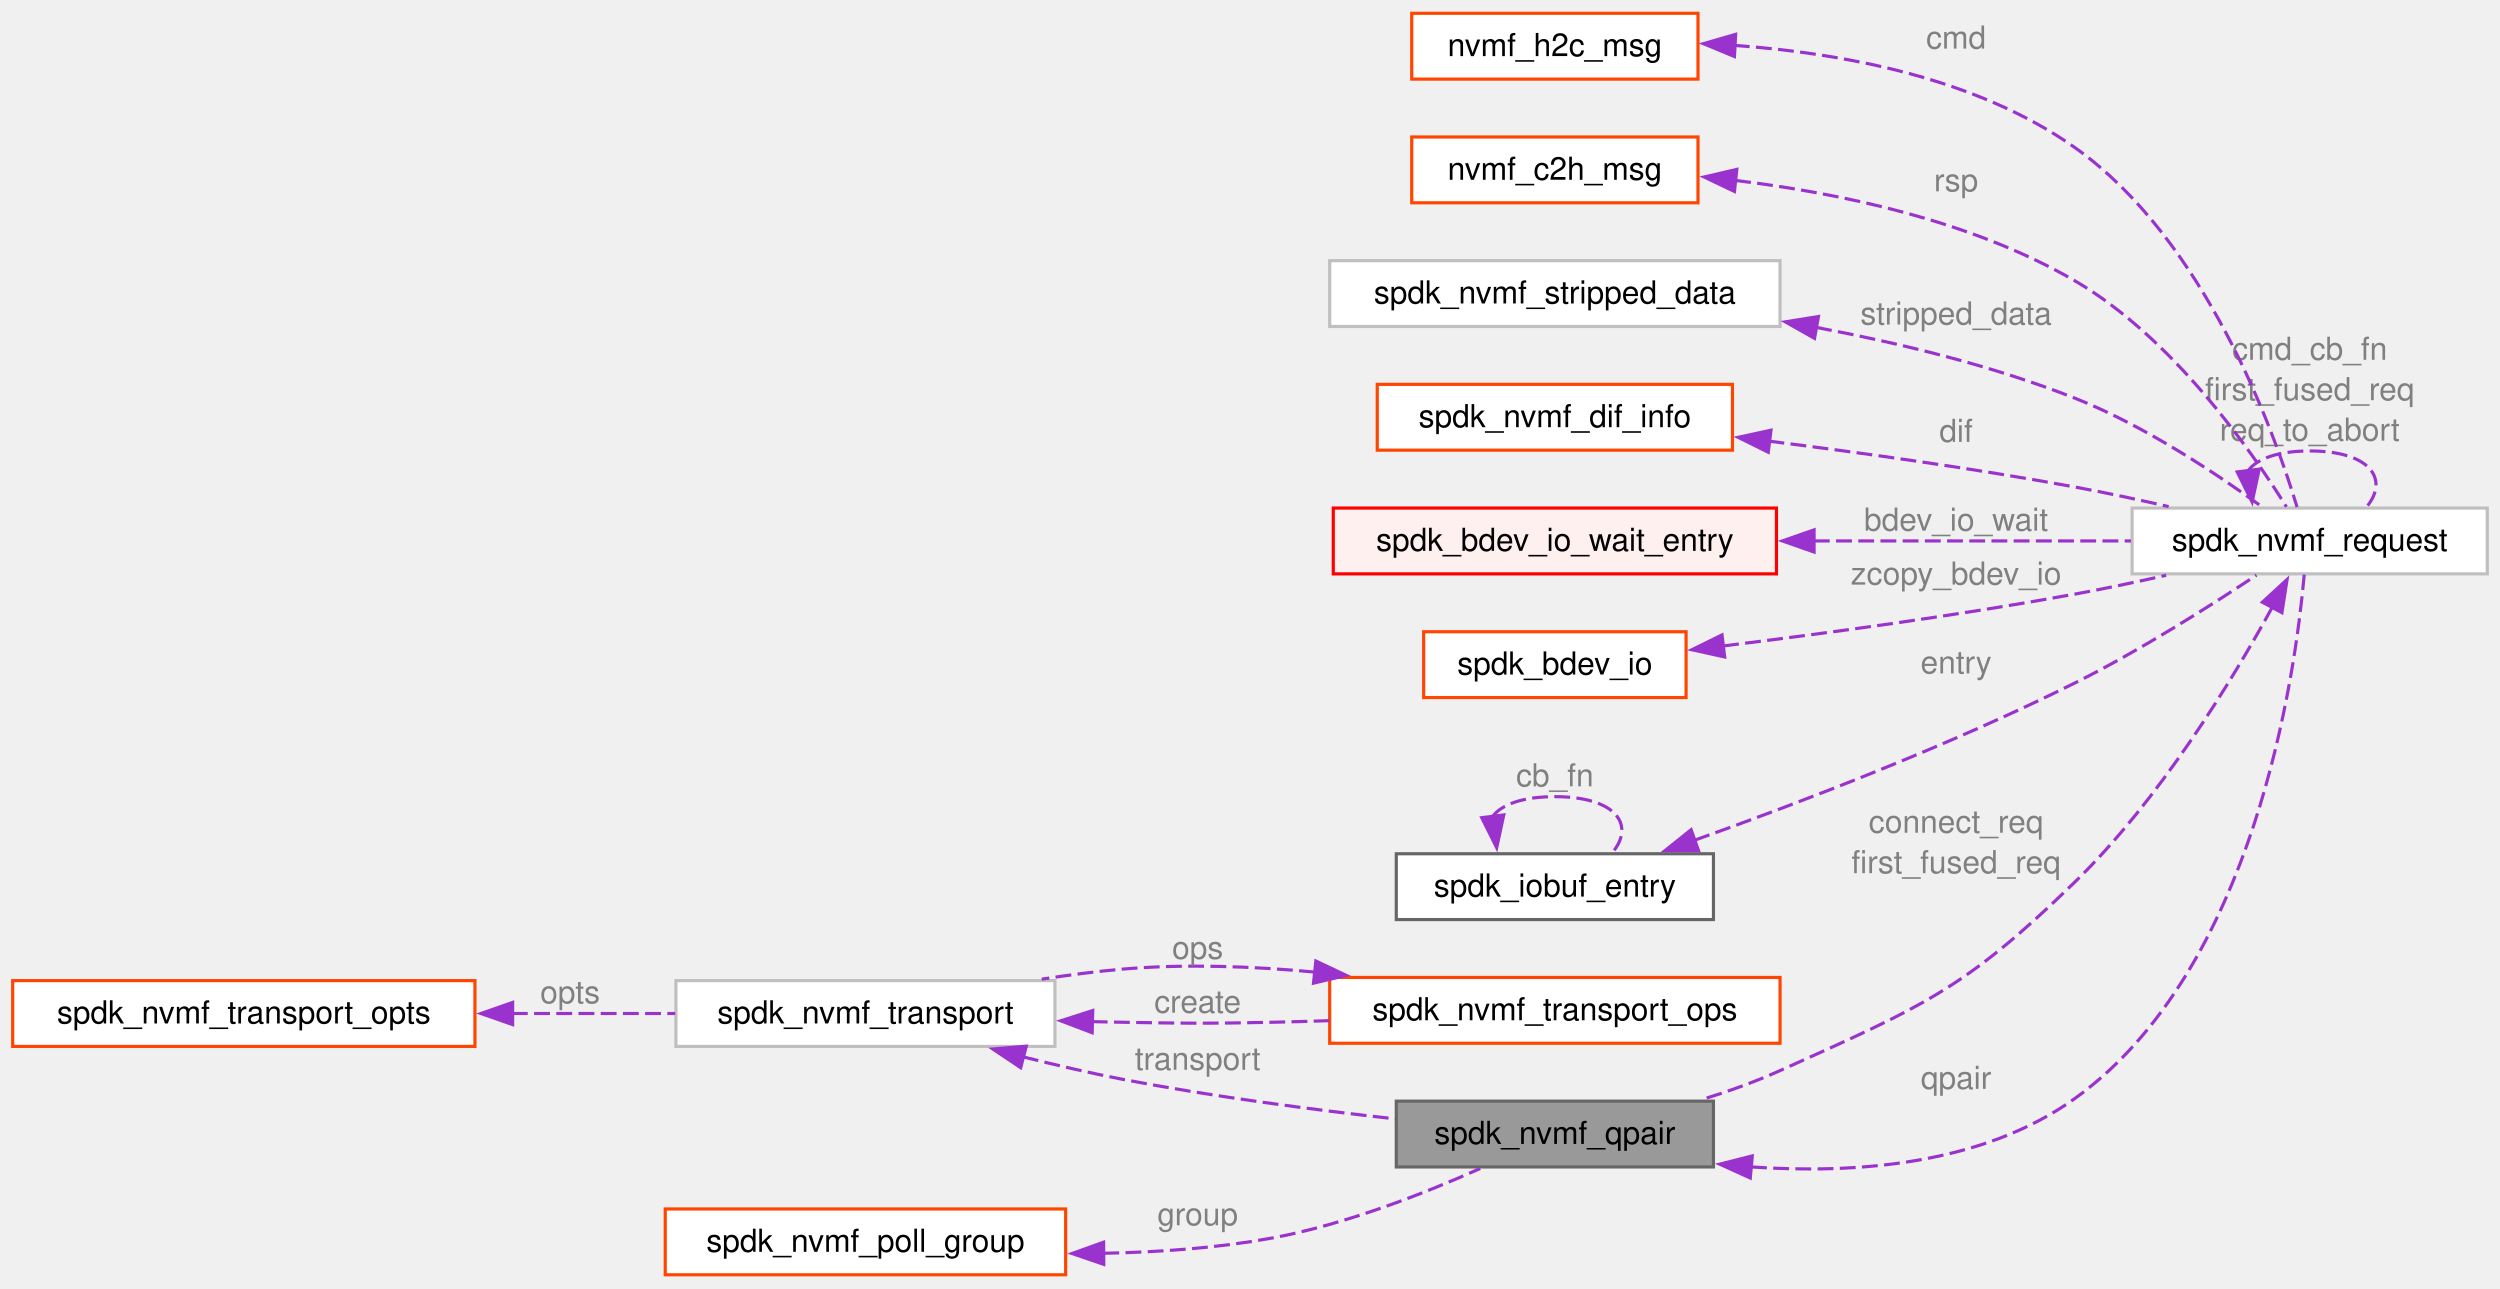
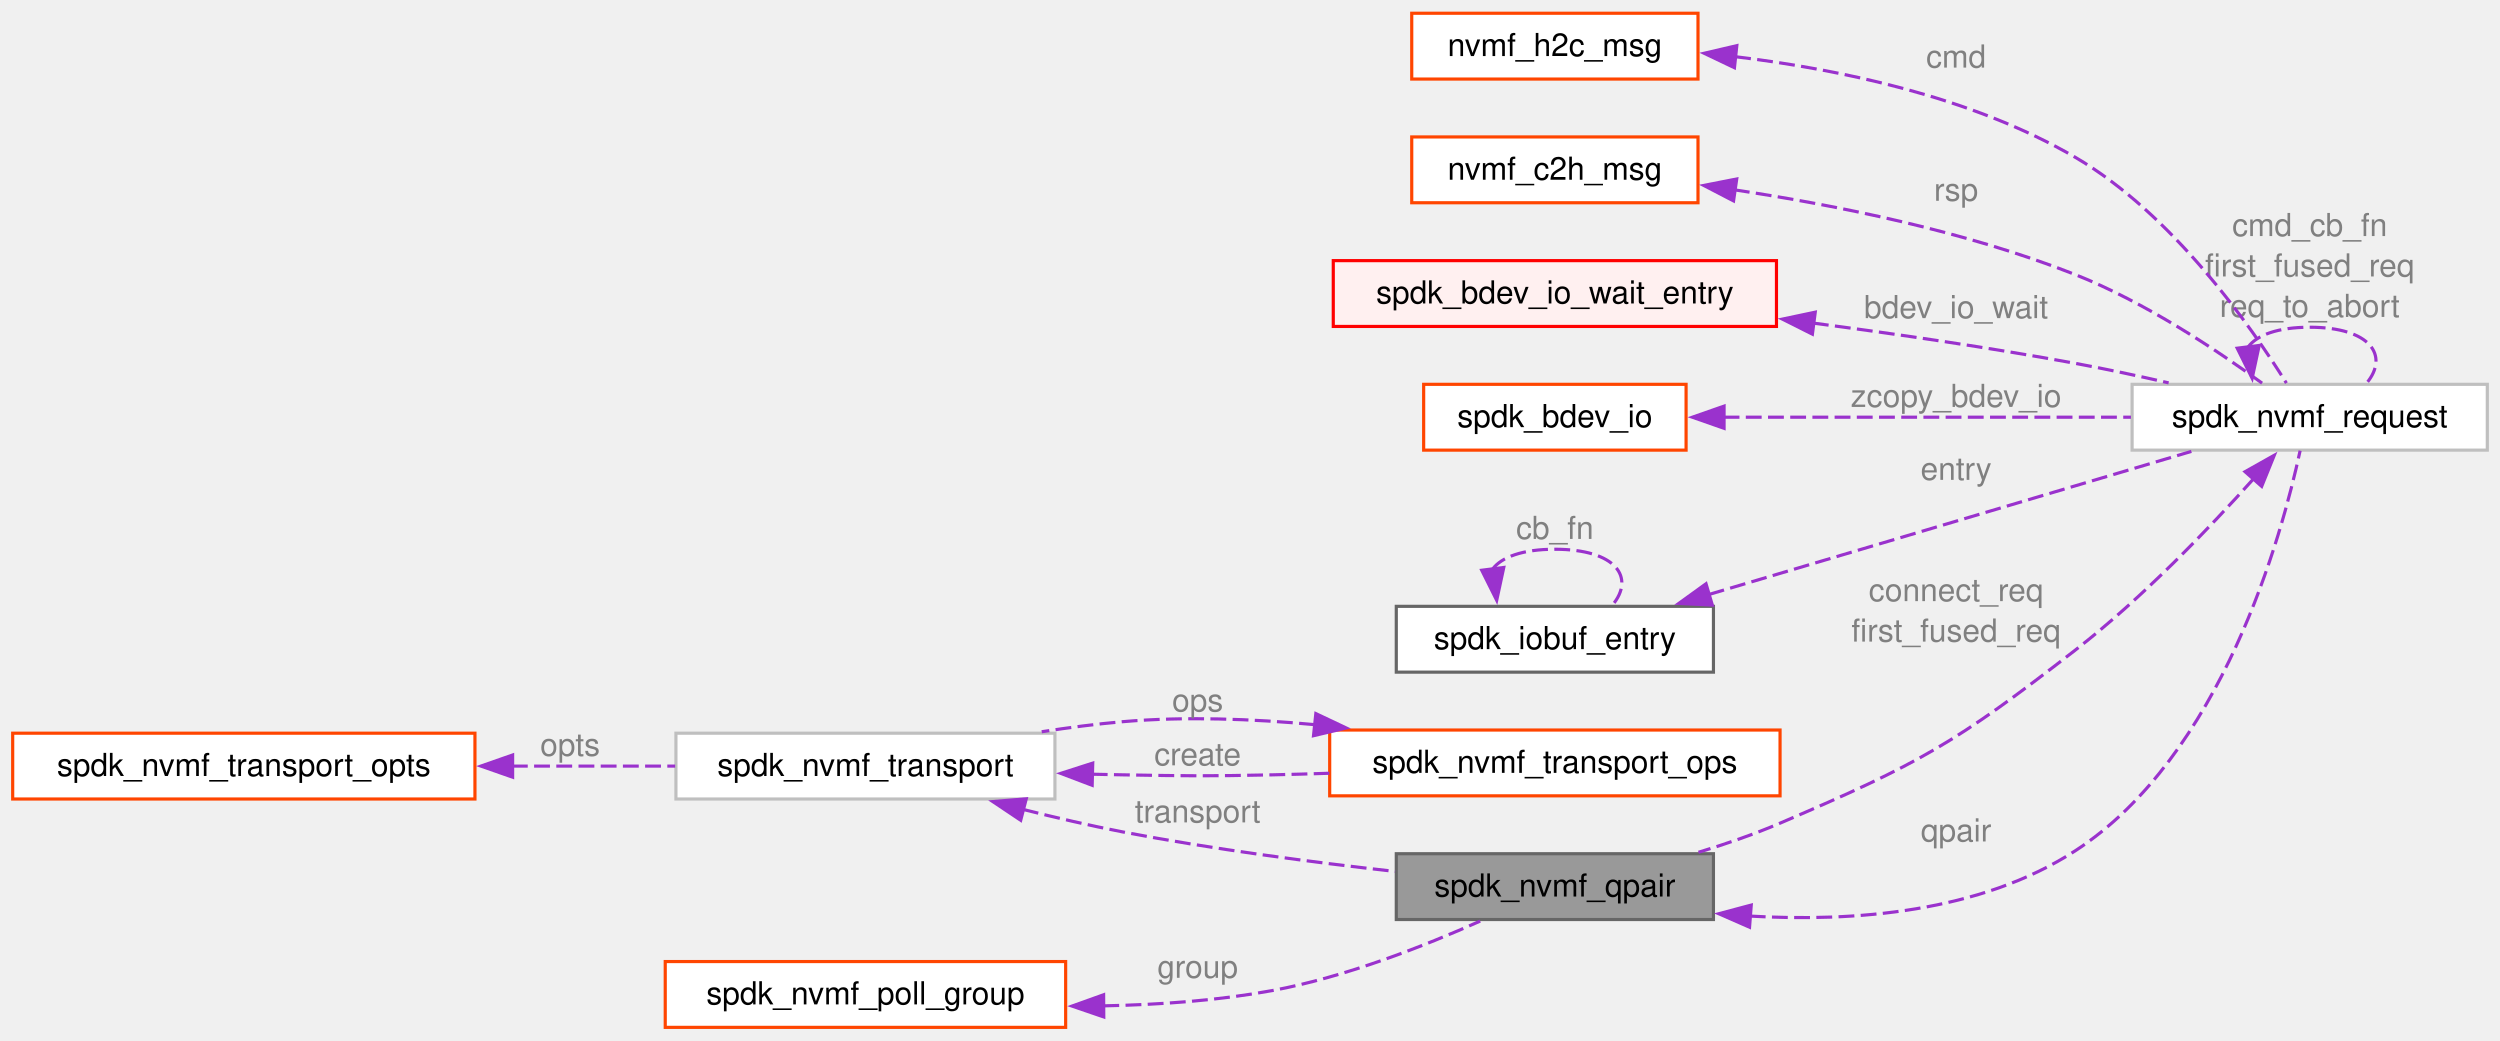
- <svg xmlns="http://www.w3.org/2000/svg" xmlns:xlink="http://www.w3.org/1999/xlink" width="788pt" height="406pt" viewBox="0.00 0.00 788.25 405.75">
-   <g id="graph0" class="graph" transform="scale(1 1) rotate(0) translate(4 401.75)">
+ <svg xmlns="http://www.w3.org/2000/svg" xmlns:xlink="http://www.w3.org/1999/xlink" width="788pt" height="328pt" viewBox="0.00 0.00 788.25 327.75">
+   <g id="graph0" class="graph" transform="scale(1 1) rotate(0) translate(4 323.75)">
    <g id="Node000001" class="node">
      <g id="a_Node000001">
        <a xlink:title=" ">
          <polygon fill="#999999" stroke="#666666" points="536.25,-54.75 436.25,-54.75 436.25,-34 536.25,-34 536.25,-54.75" />
          <text text-anchor="middle" x="486.25" y="-41.25" font-family="Helvetica,sans-Serif" font-size="10.00">spdk_nvmf_qpair</text>
        </a>
      </g>
    </g>
    <g id="Node000015" class="node">
      <g id="a_Node000015">
        <a xlink:href="structspdk__nvmf__request.html" target="_top" xlink:title=" ">
-           <polygon fill="white" stroke="#bfbfbf" points="780.25,-241.75 668.25,-241.75 668.25,-221 780.25,-221 780.25,-241.75" />
-           <text text-anchor="middle" x="724.25" y="-228.25" font-family="Helvetica,sans-Serif" font-size="10.00">spdk_nvmf_request</text>
+           <polygon fill="white" stroke="#bfbfbf" points="780.25,-202.75 668.25,-202.75 668.25,-182 780.25,-182 780.25,-202.75" />
+           <text text-anchor="middle" x="724.25" y="-189.25" font-family="Helvetica,sans-Serif" font-size="10.00">spdk_nvmf_request</text>
        </a>
      </g>
    </g>
    <g id="edge7_Node000015_Node000001" class="edge">
      <g id="a_edge7_Node000015_Node000001">
        <a xlink:title=" ">
-           <path fill="none" stroke="#9a32cd" stroke-dasharray="5,2" d="M548.1,-34.01C581.2,-31.71 621.19,-34.75 650.25,-55.62 706.87,-96.3 719.75,-189.32 722.52,-220.76" />
-           <polygon fill="#9a32cd" stroke="#9a32cd" points="547.87,-30.51 538.22,-34.88 548.49,-37.48 547.87,-30.51" />
+           <path fill="none" stroke="#9a32cd" stroke-dasharray="5,2" d="M547.7,-35.09C580.5,-33.18 620.33,-36.25 650.25,-55.62 696.56,-85.61 715.51,-155.26 721.23,-181.83" />
+           <polygon fill="#9a32cd" stroke="#9a32cd" points="547.63,-31.58 537.93,-35.83 548.17,-38.56 547.63,-31.58" />
        </a>
      </g>
      <text text-anchor="middle" x="612.75" y="-58.62" font-family="Helvetica,sans-Serif" font-size="10.00" fill="grey"> qpair</text>
    </g>
    <g id="Node000002" class="node">
      <g id="a_Node000002">
        <a xlink:href="structspdk__nvmf__transport.html" target="_top" xlink:title=" ">
          <polygon fill="white" stroke="#bfbfbf" points="328.62,-92.75 209.12,-92.75 209.12,-72 328.62,-72 328.62,-92.75" />
          <text text-anchor="middle" x="268.88" y="-79.25" font-family="Helvetica,sans-Serif" font-size="10.00">spdk_nvmf_transport</text>
        </a>
      </g>
    </g>
    <g id="edge1_Node000001_Node000002" class="edge">
      <g id="a_edge1_Node000001_Node000002">
        <a xlink:title=" ">
          <path fill="none" stroke="#9a32cd" stroke-dasharray="5,2" d="M318.51,-68.73C328.85,-66.13 339.74,-63.6 350,-61.62 378.24,-56.19 410.14,-52.03 435.87,-49.16" />
          <polygon fill="#9a32cd" stroke="#9a32cd" points="317.83,-65.29 309.02,-71.19 319.58,-72.07 317.83,-65.29" />
        </a>
      </g>
      <text text-anchor="middle" x="373.62" y="-64.62" font-family="Helvetica,sans-Serif" font-size="10.00" fill="grey"> transport</text>
    </g>
    <g id="Node000003" class="node">
      <g id="a_Node000003">
        <a xlink:href="structspdk__nvmf__transport__ops.html" target="_top" xlink:title=" ">
          <polygon fill="white" stroke="orangered" points="557.25,-93.75 415.25,-93.75 415.25,-73 557.25,-73 557.25,-93.75" />
          <text text-anchor="middle" x="486.25" y="-80.25" font-family="Helvetica,sans-Serif" font-size="10.00">spdk_nvmf_transport_ops</text>
        </a>
      </g>
    </g>
    <g id="edge3_Node000003_Node000002" class="edge">
      <g id="a_edge3_Node000003_Node000002">
        <a xlink:title=" ">
          <path fill="none" stroke="#9a32cd" stroke-dasharray="5,2" d="M340.23,-79.82C343.54,-79.75 346.8,-79.68 350,-79.62 371,-79.26 376.25,-79.18 397.25,-79.62 403.06,-79.75 409.08,-79.92 415.13,-80.12" />
          <polygon fill="#9a32cd" stroke="#9a32cd" points="340.36,-76.32 330.45,-80.08 340.54,-83.32 340.36,-76.32" />
        </a>
      </g>
      <text text-anchor="middle" x="373.62" y="-82.62" font-family="Helvetica,sans-Serif" font-size="10.00" fill="grey"> create</text>
    </g>
    <g id="edge2_Node000002_Node000003" class="edge">
      <g id="a_edge2_Node000002_Node000003">
        <a xlink:title=" ">
          <path fill="none" stroke="#9a32cd" stroke-dasharray="5,2" d="M410.58,-95.44C390.88,-97.28 369.65,-98.08 350,-96.38 341.7,-95.66 332.97,-94.52 324.45,-93.21" />
          <polygon fill="#9a32cd" stroke="#9a32cd" points="410.88,-98.93 420.46,-94.4 410.15,-91.96 410.88,-98.93" />
        </a>
      </g>
      <text text-anchor="middle" x="373.62" y="-99.62" font-family="Helvetica,sans-Serif" font-size="10.00" fill="grey"> ops</text>
    </g>
    <g id="Node000011" class="node">
      <g id="a_Node000011">
        <a xlink:href="structspdk__nvmf__transport__opts.html" target="_top" xlink:title=" ">
          <polygon fill="white" stroke="orangered" points="145.75,-92.75 0,-92.75 0,-72 145.75,-72 145.75,-92.75" />
          <text text-anchor="middle" x="72.88" y="-79.25" font-family="Helvetica,sans-Serif" font-size="10.00">spdk_nvmf_transport_opts</text>
        </a>
      </g>
    </g>
    <g id="edge4_Node000002_Node000011" class="edge">
      <g id="a_edge4_Node000002_Node000011">
        <a xlink:title=" ">
          <path fill="none" stroke="#9a32cd" stroke-dasharray="5,2" d="M157.4,-82.38C174.73,-82.38 192.65,-82.38 208.88,-82.38" />
          <polygon fill="#9a32cd" stroke="#9a32cd" points="157.63,-78.88 147.63,-82.38 157.63,-85.88 157.63,-78.88" />
        </a>
      </g>
      <text text-anchor="middle" x="175.75" y="-85.62" font-family="Helvetica,sans-Serif" font-size="10.00" fill="grey"> opts</text>
    </g>
    <g id="Node000009" class="node">
      <g id="a_Node000009">
        <a xlink:href="structspdk__nvmf__poll__group.html" target="_top" xlink:title=" ">
          <polygon fill="white" stroke="orangered" points="332,-20.75 205.75,-20.75 205.75,0 332,0 332,-20.75" />
          <text text-anchor="middle" x="268.88" y="-7.25" font-family="Helvetica,sans-Serif" font-size="10.00">spdk_nvmf_poll_group</text>
        </a>
      </g>
    </g>
    <g id="edge5_Node000001_Node000009" class="edge">
      <g id="a_edge5_Node000001_Node000009">
        <a xlink:title=" ">
          <path fill="none" stroke="#9a32cd" stroke-dasharray="5,2" d="M343.88,-6.78C361.48,-7.12 380.13,-8.45 397.25,-11.62 420.33,-15.9 445.29,-25.73 462.71,-33.51" />
          <polygon fill="#9a32cd" stroke="#9a32cd" points="344.02,-3.28 334,-6.71 343.97,-10.28 344.02,-3.28" />
        </a>
      </g>
      <text text-anchor="middle" x="373.62" y="-15.62" font-family="Helvetica,sans-Serif" font-size="10.00" fill="grey"> group</text>
    </g>
    <g id="edge6_Node000001_Node000015" class="edge">
      <g id="a_edge6_Node000001_Node000015">
        <a xlink:title=" ">
-           <path fill="none" stroke="#9a32cd" stroke-dasharray="5,2" d="M712.45,-210.48C699.78,-187.37 677.07,-149.97 650.25,-123.88 615.08,-89.66 601.98,-84.55 557.25,-64.38 549.42,-60.84 540.8,-57.77 532.38,-55.17" />
-           <polygon fill="#9a32cd" stroke="#9a32cd" points="709.32,-212.06 717.12,-219.23 715.49,-208.76 709.32,-212.06" />
-         </a>
-       </g>
-       <text text-anchor="middle" x="612.75" y="-139.38" font-family="Helvetica,sans-Serif" font-size="10.00" fill="grey"> connect_req</text>
-       <text text-anchor="middle" x="612.75" y="-126.62" font-family="Helvetica,sans-Serif" font-size="10.00" fill="grey">first_fused_req</text>
-     </g>
-     <g id="edge13_Node000015_Node000015" class="edge">
-       <g id="a_edge13_Node000015_Node000015">
-         <a xlink:title=" ">
-           <path fill="none" stroke="#9a32cd" stroke-dasharray="5,2" d="M704.86,-253.56C707.61,-257.23 714.07,-259.75 724.25,-259.75 743.41,-259.75 749.4,-250.81 742.22,-242.15" />
-           <polygon fill="#9a32cd" stroke="#9a32cd" points="708.33,-254.01 706.1,-243.65 701.39,-253.14 708.33,-254.01" />
-         </a>
-       </g>
-       <text text-anchor="middle" x="724.25" y="-288.5" font-family="Helvetica,sans-Serif" font-size="10.00" fill="grey"> cmd_cb_fn</text>
-       <text text-anchor="middle" x="724.25" y="-275.75" font-family="Helvetica,sans-Serif" font-size="10.00" fill="grey">first_fused_req</text>
-       <text text-anchor="middle" x="724.25" y="-263" font-family="Helvetica,sans-Serif" font-size="10.00" fill="grey">req_to_abort</text>
+           <path fill="none" stroke="#9a32cd" stroke-dasharray="5,2" d="M706.69,-173.13C692.63,-157.44 671.4,-135.27 650.25,-118.88 612.39,-89.52 601.3,-83.22 557.25,-64.38 549.12,-60.9 540.2,-57.82 531.53,-55.2" />
+           <polygon fill="#9a32cd" stroke="#9a32cd" points="703.86,-175.2 713.09,-180.39 709.11,-170.57 703.86,-175.2" />
+         </a>
+       </g>
+       <text text-anchor="middle" x="612.75" y="-134.38" font-family="Helvetica,sans-Serif" font-size="10.00" fill="grey"> connect_req</text>
+       <text text-anchor="middle" x="612.75" y="-121.62" font-family="Helvetica,sans-Serif" font-size="10.00" fill="grey">first_fused_req</text>
+     </g>
+     <g id="edge11_Node000015_Node000015" class="edge">
+       <g id="a_edge11_Node000015_Node000015">
+         <a xlink:title=" ">
+           <path fill="none" stroke="#9a32cd" stroke-dasharray="5,2" d="M704.86,-214.56C707.61,-218.23 714.07,-220.75 724.25,-220.75 743.41,-220.75 749.4,-211.81 742.22,-203.15" />
+           <polygon fill="#9a32cd" stroke="#9a32cd" points="708.33,-215.01 706.1,-204.65 701.39,-214.14 708.33,-215.01" />
+         </a>
+       </g>
+       <text text-anchor="middle" x="724.25" y="-249.5" font-family="Helvetica,sans-Serif" font-size="10.00" fill="grey"> cmd_cb_fn</text>
+       <text text-anchor="middle" x="724.25" y="-236.75" font-family="Helvetica,sans-Serif" font-size="10.00" fill="grey">first_fused_req</text>
+       <text text-anchor="middle" x="724.25" y="-224" font-family="Helvetica,sans-Serif" font-size="10.00" fill="grey">req_to_abort</text>
    </g>
    <g id="Node000016" class="node">
      <g id="a_Node000016">
        <a xlink:href="unionnvmf__h2c__msg.html" target="_top" xlink:title=" ">
-           <polygon fill="white" stroke="orangered" points="531.38,-397.75 441.12,-397.75 441.12,-377 531.38,-377 531.38,-397.75" />
-           <text text-anchor="middle" x="486.25" y="-384.25" font-family="Helvetica,sans-Serif" font-size="10.00">nvmf_h2c_msg</text>
+           <polygon fill="white" stroke="orangered" points="531.38,-319.75 441.12,-319.75 441.12,-299 531.38,-299 531.38,-319.75" />
+           <text text-anchor="middle" x="486.25" y="-306.25" font-family="Helvetica,sans-Serif" font-size="10.00">nvmf_h2c_msg</text>
        </a>
      </g>
    </g>
    <g id="edge8_Node000015_Node000016" class="edge">
      <g id="a_edge8_Node000015_Node000016">
        <a xlink:title=" ">
-           <path fill="none" stroke="#9a32cd" stroke-dasharray="5,2" d="M542.67,-387.64C576.49,-385.26 619.06,-377.46 650.25,-355.38 691.22,-326.35 712.86,-266.46 720.26,-242.07" />
-           <polygon fill="#9a32cd" stroke="#9a32cd" points="542.87,-384.12 533.08,-388.17 543.25,-391.11 542.87,-384.12" />
-         </a>
-       </g>
-       <text text-anchor="middle" x="612.75" y="-386.62" font-family="Helvetica,sans-Serif" font-size="10.00" fill="grey"> cmd</text>
+           <path fill="none" stroke="#9a32cd" stroke-dasharray="5,2" d="M543.09,-306.06C576.11,-302.06 617.7,-293.34 650.25,-274.38 681.05,-256.43 705.8,-220.95 716.91,-203.13" />
+           <polygon fill="#9a32cd" stroke="#9a32cd" points="542.87,-302.57 533.31,-307.13 543.62,-309.53 542.87,-302.57" />
+         </a>
+       </g>
+       <text text-anchor="middle" x="612.75" y="-302.62" font-family="Helvetica,sans-Serif" font-size="10.00" fill="grey"> cmd</text>
    </g>
    <g id="Node000049" class="node">
      <g id="a_Node000049">
        <a xlink:href="unionnvmf__c2h__msg.html" target="_top" xlink:title=" ">
-           <polygon fill="white" stroke="orangered" points="531.38,-358.75 441.12,-358.75 441.12,-338 531.38,-338 531.38,-358.75" />
-           <text text-anchor="middle" x="486.25" y="-345.25" font-family="Helvetica,sans-Serif" font-size="10.00">nvmf_c2h_msg</text>
+           <polygon fill="white" stroke="orangered" points="531.38,-280.75 441.12,-280.75 441.12,-260 531.38,-260 531.38,-280.75" />
+           <text text-anchor="middle" x="486.25" y="-267.25" font-family="Helvetica,sans-Serif" font-size="10.00">nvmf_c2h_msg</text>
        </a>
      </g>
    </g>
    <g id="edge9_Node000015_Node000049" class="edge">
      <g id="a_edge9_Node000015_Node000049">
        <a xlink:title=" ">
-           <path fill="none" stroke="#9a32cd" stroke-dasharray="5,2" d="M543.09,-345.06C576.11,-341.06 617.7,-332.34 650.25,-313.38 681.05,-295.43 705.8,-259.95 716.91,-242.13" />
-           <polygon fill="#9a32cd" stroke="#9a32cd" points="542.87,-341.57 533.31,-346.13 543.62,-348.53 542.87,-341.57" />
-         </a>
-       </g>
-       <text text-anchor="middle" x="612.75" y="-341.62" font-family="Helvetica,sans-Serif" font-size="10.00" fill="grey"> rsp</text>
+           <path fill="none" stroke="#9a32cd" stroke-dasharray="5,2" d="M542.69,-264.1C574.89,-259.25 615.78,-250.99 650.25,-237.38 672.27,-228.68 695.1,-213.43 709.23,-203.12" />
+           <polygon fill="#9a32cd" stroke="#9a32cd" points="542.59,-260.58 533.19,-265.46 543.59,-267.5 542.59,-260.58" />
+         </a>
+       </g>
+       <text text-anchor="middle" x="612.75" y="-260.62" font-family="Helvetica,sans-Serif" font-size="10.00" fill="grey"> rsp</text>
    </g>
    <g id="Node000054" class="node">
      <g id="a_Node000054">
-         <a xlink:href="structspdk__nvmf__stripped__data.html" target="_top" xlink:title=" ">
-           <polygon fill="white" stroke="#bfbfbf" points="557.25,-319.75 415.25,-319.75 415.25,-299 557.25,-299 557.25,-319.75" />
-           <text text-anchor="middle" x="486.25" y="-306.25" font-family="Helvetica,sans-Serif" font-size="10.00">spdk_nvmf_stripped_data</text>
-         </a>
-       </g>
-     </g>
-     <g id="edge10_Node000015_Node000054" class="edge">
-       <g id="a_edge10_Node000015_Node000054">
-         <a xlink:title=" ">
-           <path fill="none" stroke="#9a32cd" stroke-dasharray="5,2" d="M568.62,-298.72C595.22,-293.71 624.52,-286.54 650.25,-276.38 672.27,-267.68 695.1,-252.43 709.23,-242.12" />
-           <polygon fill="#9a32cd" stroke="#9a32cd" points="568.12,-295.25 558.9,-300.46 569.36,-302.14 568.12,-295.25" />
-         </a>
-       </g>
-       <text text-anchor="middle" x="612.75" y="-299.62" font-family="Helvetica,sans-Serif" font-size="10.00" fill="grey"> stripped_data</text>
-     </g>
-     <g id="Node000055" class="node">
-       <g id="a_Node000055">
-         <a xlink:href="structspdk__nvmf__dif__info.html" target="_top" xlink:title=" ">
-           <polygon fill="white" stroke="orangered" points="542.25,-280.75 430.25,-280.75 430.25,-260 542.25,-260 542.25,-280.75" />
-           <text text-anchor="middle" x="486.25" y="-267.25" font-family="Helvetica,sans-Serif" font-size="10.00">spdk_nvmf_dif_info</text>
-         </a>
-       </g>
-     </g>
-     <g id="edge11_Node000015_Node000055" class="edge">
-       <g id="a_edge11_Node000015_Node000055">
-         <a xlink:title=" ">
-           <path fill="none" stroke="#9a32cd" stroke-dasharray="5,2" d="M553.61,-262.86C583.28,-259.13 618.62,-254.18 650.25,-248.38 659.85,-246.61 670.09,-244.43 679.77,-242.21" />
-           <polygon fill="#9a32cd" stroke="#9a32cd" points="553.53,-259.35 544.04,-264.05 554.39,-266.29 553.53,-259.35" />
-         </a>
-       </g>
-       <text text-anchor="middle" x="612.75" y="-262.62" font-family="Helvetica,sans-Serif" font-size="10.00" fill="grey"> dif</text>
-     </g>
-     <g id="Node000057" class="node">
-       <g id="a_Node000057">
        <a xlink:href="structspdk__bdev__io__wait__entry.html" target="_top" xlink:title="Structure to register a callback when an spdk_bdev_io becomes available.">
          <polygon fill="#fff0f0" stroke="red" points="556.12,-241.75 416.38,-241.75 416.38,-221 556.12,-221 556.12,-241.75" />
          <text text-anchor="middle" x="486.25" y="-228.25" font-family="Helvetica,sans-Serif" font-size="10.00">spdk_bdev_io_wait_entry</text>
        </a>
      </g>
    </g>
-     <g id="edge12_Node000015_Node000057" class="edge">
-       <g id="a_edge12_Node000015_Node000057">
-         <a xlink:title=" ">
-           <path fill="none" stroke="#9a32cd" stroke-dasharray="5,2" d="M567.91,-231.38C600.85,-231.38 638.12,-231.38 667.89,-231.38" />
-           <polygon fill="#9a32cd" stroke="#9a32cd" points="567.98,-227.88 557.98,-231.38 567.98,-234.88 567.98,-227.88" />
-         </a>
-       </g>
-       <text text-anchor="middle" x="612.75" y="-234.62" font-family="Helvetica,sans-Serif" font-size="10.00" fill="grey"> bdev_io_wait</text>
-     </g>
-     <g id="Node000068" class="node">
-       <g id="a_Node000068">
+     <g id="edge10_Node000015_Node000054" class="edge">
+       <g id="a_edge10_Node000015_Node000054">
+         <a xlink:title=" ">
+           <path fill="none" stroke="#9a32cd" stroke-dasharray="5,2" d="M567.6,-222.07C594.01,-218.6 623.46,-214.29 650.25,-209.38 659.85,-207.61 670.09,-205.43 679.77,-203.21" />
+           <polygon fill="#9a32cd" stroke="#9a32cd" points="567.45,-218.56 557.98,-223.31 568.35,-225.5 567.45,-218.56" />
+         </a>
+       </g>
+       <text text-anchor="middle" x="612.75" y="-223.62" font-family="Helvetica,sans-Serif" font-size="10.00" fill="grey"> bdev_io_wait</text>
+     </g>
+     <g id="Node000065" class="node">
+       <g id="a_Node000065">
        <a xlink:href="structspdk__bdev__io.html" target="_top" xlink:title=" ">
          <polygon fill="white" stroke="orangered" points="527.62,-202.75 444.88,-202.75 444.88,-182 527.62,-182 527.62,-202.75" />
          <text text-anchor="middle" x="486.25" y="-189.25" font-family="Helvetica,sans-Serif" font-size="10.00">spdk_bdev_io</text>
        </a>
      </g>
    </g>
-     <g id="edge14_Node000015_Node000068" class="edge">
-       <g id="a_edge14_Node000015_Node000068">
-         <a xlink:title=" ">
-           <path fill="none" stroke="#9a32cd" stroke-dasharray="5,2" d="M539.29,-198.27C571.39,-202.2 613.34,-207.89 650.25,-214.62 659.59,-216.33 669.54,-218.42 678.99,-220.55" />
-           <polygon fill="#9a32cd" stroke="#9a32cd" points="539.79,-194.8 529.44,-197.08 538.95,-201.75 539.79,-194.8" />
-         </a>
-       </g>
-       <text text-anchor="middle" x="612.75" y="-217.62" font-family="Helvetica,sans-Serif" font-size="10.00" fill="grey"> zcopy_bdev_io</text>
-     </g>
-     <g id="Node000078" class="node">
-       <g id="a_Node000078">
+     <g id="edge12_Node000015_Node000065" class="edge">
+       <g id="a_edge12_Node000015_Node000065">
+         <a xlink:title=" ">
+           <path fill="none" stroke="#9a32cd" stroke-dasharray="5,2" d="M539.45,-192.38C577.54,-192.38 629.08,-192.38 667.89,-192.38" />
+           <polygon fill="#9a32cd" stroke="#9a32cd" points="539.6,-188.88 529.6,-192.38 539.6,-195.88 539.6,-188.88" />
+         </a>
+       </g>
+       <text text-anchor="middle" x="612.75" y="-195.62" font-family="Helvetica,sans-Serif" font-size="10.00" fill="grey"> zcopy_bdev_io</text>
+     </g>
+     <g id="Node000076" class="node">
+       <g id="a_Node000076">
        <a xlink:href="structspdk__iobuf__entry.html" target="_top" xlink:title="iobuf queue entry">
          <polygon fill="white" stroke="#666666" points="536.25,-132.75 436.25,-132.75 436.25,-112 536.25,-112 536.25,-132.75" />
          <text text-anchor="middle" x="486.25" y="-119.25" font-family="Helvetica,sans-Serif" font-size="10.00">spdk_iobuf_entry</text>
        </a>
      </g>
    </g>
-     <g id="edge15_Node000015_Node000078" class="edge">
-       <g id="a_edge15_Node000015_Node000078">
-         <a xlink:title=" ">
-           <path fill="none" stroke="#9a32cd" stroke-dasharray="5,2" d="M530.28,-137.01C563.67,-148.92 610.76,-166.92 650.25,-186.62 670.74,-196.84 692.99,-210.96 707.47,-220.59" />
-           <polygon fill="#9a32cd" stroke="#9a32cd" points="531.54,-133.74 520.94,-133.72 529.21,-140.34 531.54,-133.74" />
-         </a>
-       </g>
-       <text text-anchor="middle" x="612.75" y="-189.62" font-family="Helvetica,sans-Serif" font-size="10.00" fill="grey"> entry</text>
-     </g>
-     <g id="edge16_Node000078_Node000078" class="edge">
-       <g id="a_edge16_Node000078_Node000078">
+     <g id="edge13_Node000015_Node000076" class="edge">
+       <g id="a_edge13_Node000015_Node000076">
+         <a xlink:title=" ">
+           <path fill="none" stroke="#9a32cd" stroke-dasharray="5,2" d="M534.79,-136.48C579.71,-149.8 646.12,-169.5 686.94,-181.6" />
+           <polygon fill="#9a32cd" stroke="#9a32cd" points="535.9,-133.15 525.32,-133.67 533.91,-139.87 535.9,-133.15" />
+         </a>
+       </g>
+       <text text-anchor="middle" x="612.75" y="-172.62" font-family="Helvetica,sans-Serif" font-size="10.00" fill="grey"> entry</text>
+     </g>
+     <g id="edge14_Node000076_Node000076" class="edge">
+       <g id="a_edge14_Node000076_Node000076">
        <a xlink:title=" ">
          <path fill="none" stroke="#9a32cd" stroke-dasharray="5,2" d="M466.67,-144.56C469.44,-148.23 475.97,-150.75 486.25,-150.75 505.61,-150.75 511.66,-141.81 504.4,-133.15" />
          <polygon fill="#9a32cd" stroke="#9a32cd" points="470.14,-145.01 467.91,-134.65 463.19,-144.13 470.14,-145.01" />
        </a>
      </g>
      <text text-anchor="middle" x="486.25" y="-154" font-family="Helvetica,sans-Serif" font-size="10.00" fill="grey"> cb_fn</text>
    </g>
  </g>
</svg>
